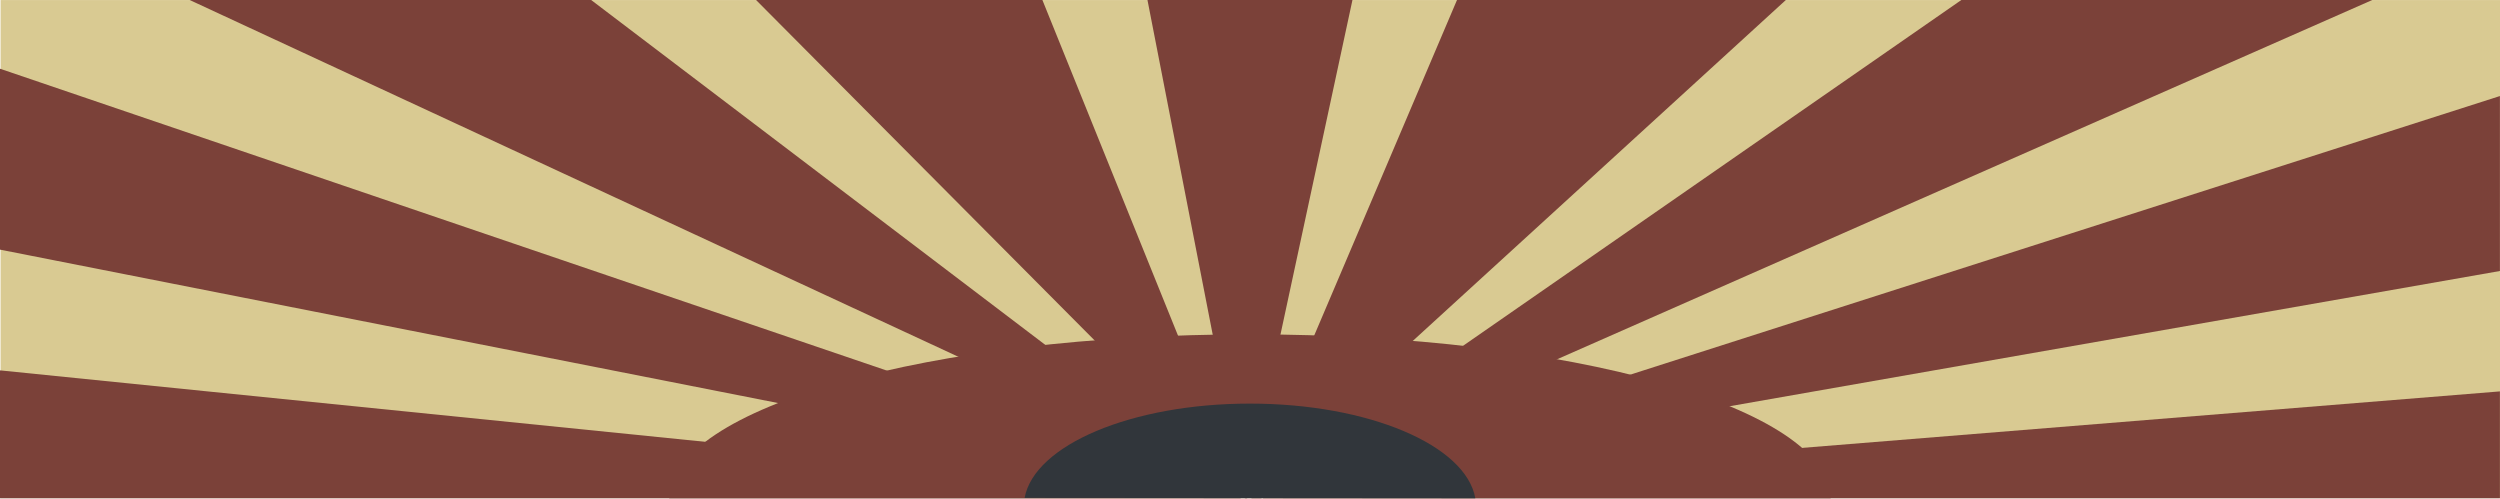
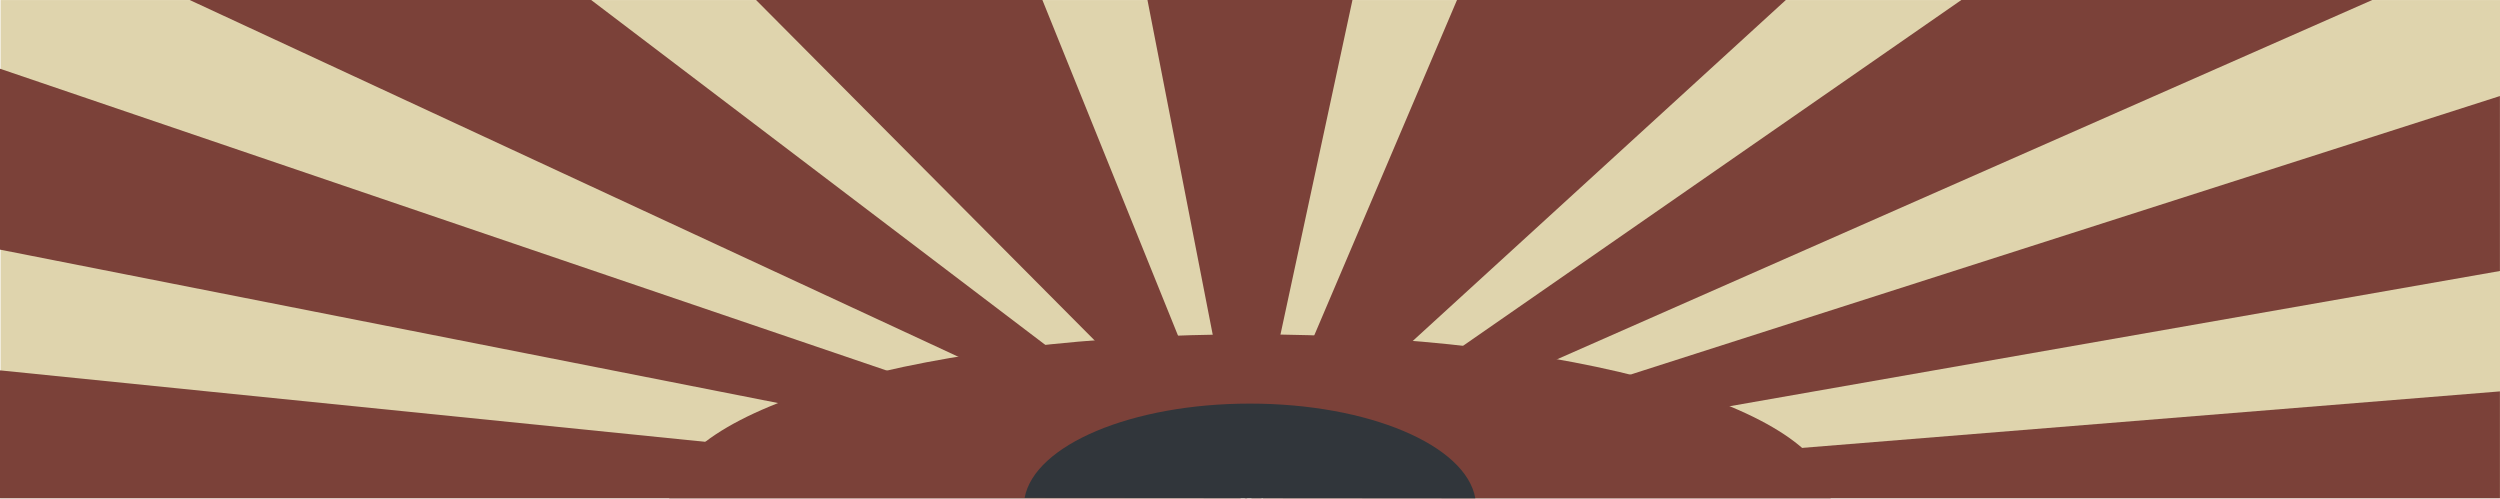
<svg xmlns="http://www.w3.org/2000/svg" width="800.37" height="159.517" id="svg3887" version="1.1">
  <defs id="defs3889" />
  <g id="layer1" transform="translate(0.2783619,0.07171177)">
-     <rect style="fill:#d9ca92;fill-opacity:1;stroke:none" id="rect5301" width="800.187" height="159.465" x="-0.096" y="-0.056" />
+     <rect style="fill:#dfd4ad;fill-opacity:1;stroke:none" id="rect5301" width="800.187" height="159.465" x="-0.096" y="-0.056" />
    <path style="fill:#7b4139;fill-opacity:1;stroke:#ea1d7a;stroke-width:0;stroke-linejoin:miter;stroke-miterlimit:4;stroke-opacity:1;stroke-dasharray:none" d="M 60.444,-0.072 391.005,153.35 188.978,-0.072 l -128.535,0 z m 181.326,0 L 396.18,155.186 333.441,-0.072 l -91.671,0 z m 125.309,0 30.512,156.481 1.311,0.612 33.805,-157.093 -65.628,0 z m 99.098,0 -66.872,157.115 0.269,-0.045 171.884,-157.07 -105.281,0 z m 161.466,0 -225.784,156.685 3.058,-0.544 354.285,-156.141 -131.559,0 z M -0.278,21.93 l 0,57.916 395.316,77.946 1.479,-0.249 -1.311,-0.997 L -0.278,21.93 z M 800.064,30.676 413.251,154.596 800.064,86.688 l 0,-56.012 z m -800.343,87.825 0,40.944 397.164,0 0.672,-0.634 -397.836,-40.31 z m 800.343,6.73 -394.912,31.971 -3.461,1.11 2.453,1.133 395.921,0 0,-34.215 z m -398.34,32.243 -1.277,0.113 -0.134,0.091 0.47,0.204 0.941,-0.408 z m -4.805,0.385 -1.109,0.091 1.647,0.317 -0.034,-0.045 -0.504,-0.363 z m 2.823,0.227 -0.403,0.272 0.101,0.113 0.638,-0.272 -0.336,-0.113 z m 1.277,0.453 -0.84,0.272 2.756,0.544 -2.89,-0.295 0.37,0.385 3.293,0 -2.688,-0.906 z m -2.251,0.702 -0.605,0.204 0.874,0 -0.269,-0.204 z" id="rect2985" />
    <path style="fill:#7b4139;fill-opacity:1;stroke:none" d="m 399.908,106.968 c -102.365,0 -185.42,23.478 -185.938,52.478 l 371.845,0 c -0.517,-29 -83.542,-52.478 -185.907,-52.478 z" id="path5436" />
    <path style="fill:#31363b;fill-opacity:1;stroke:none" d="m 399.893,129.138 c -37.924,0 -69.022,13.282 -72.146,30.186 l 144.293,0.122 c -2.995,-16.962 -34.13,-30.307 -72.146,-30.307 z" id="path3825" />
  </g>
</svg>
